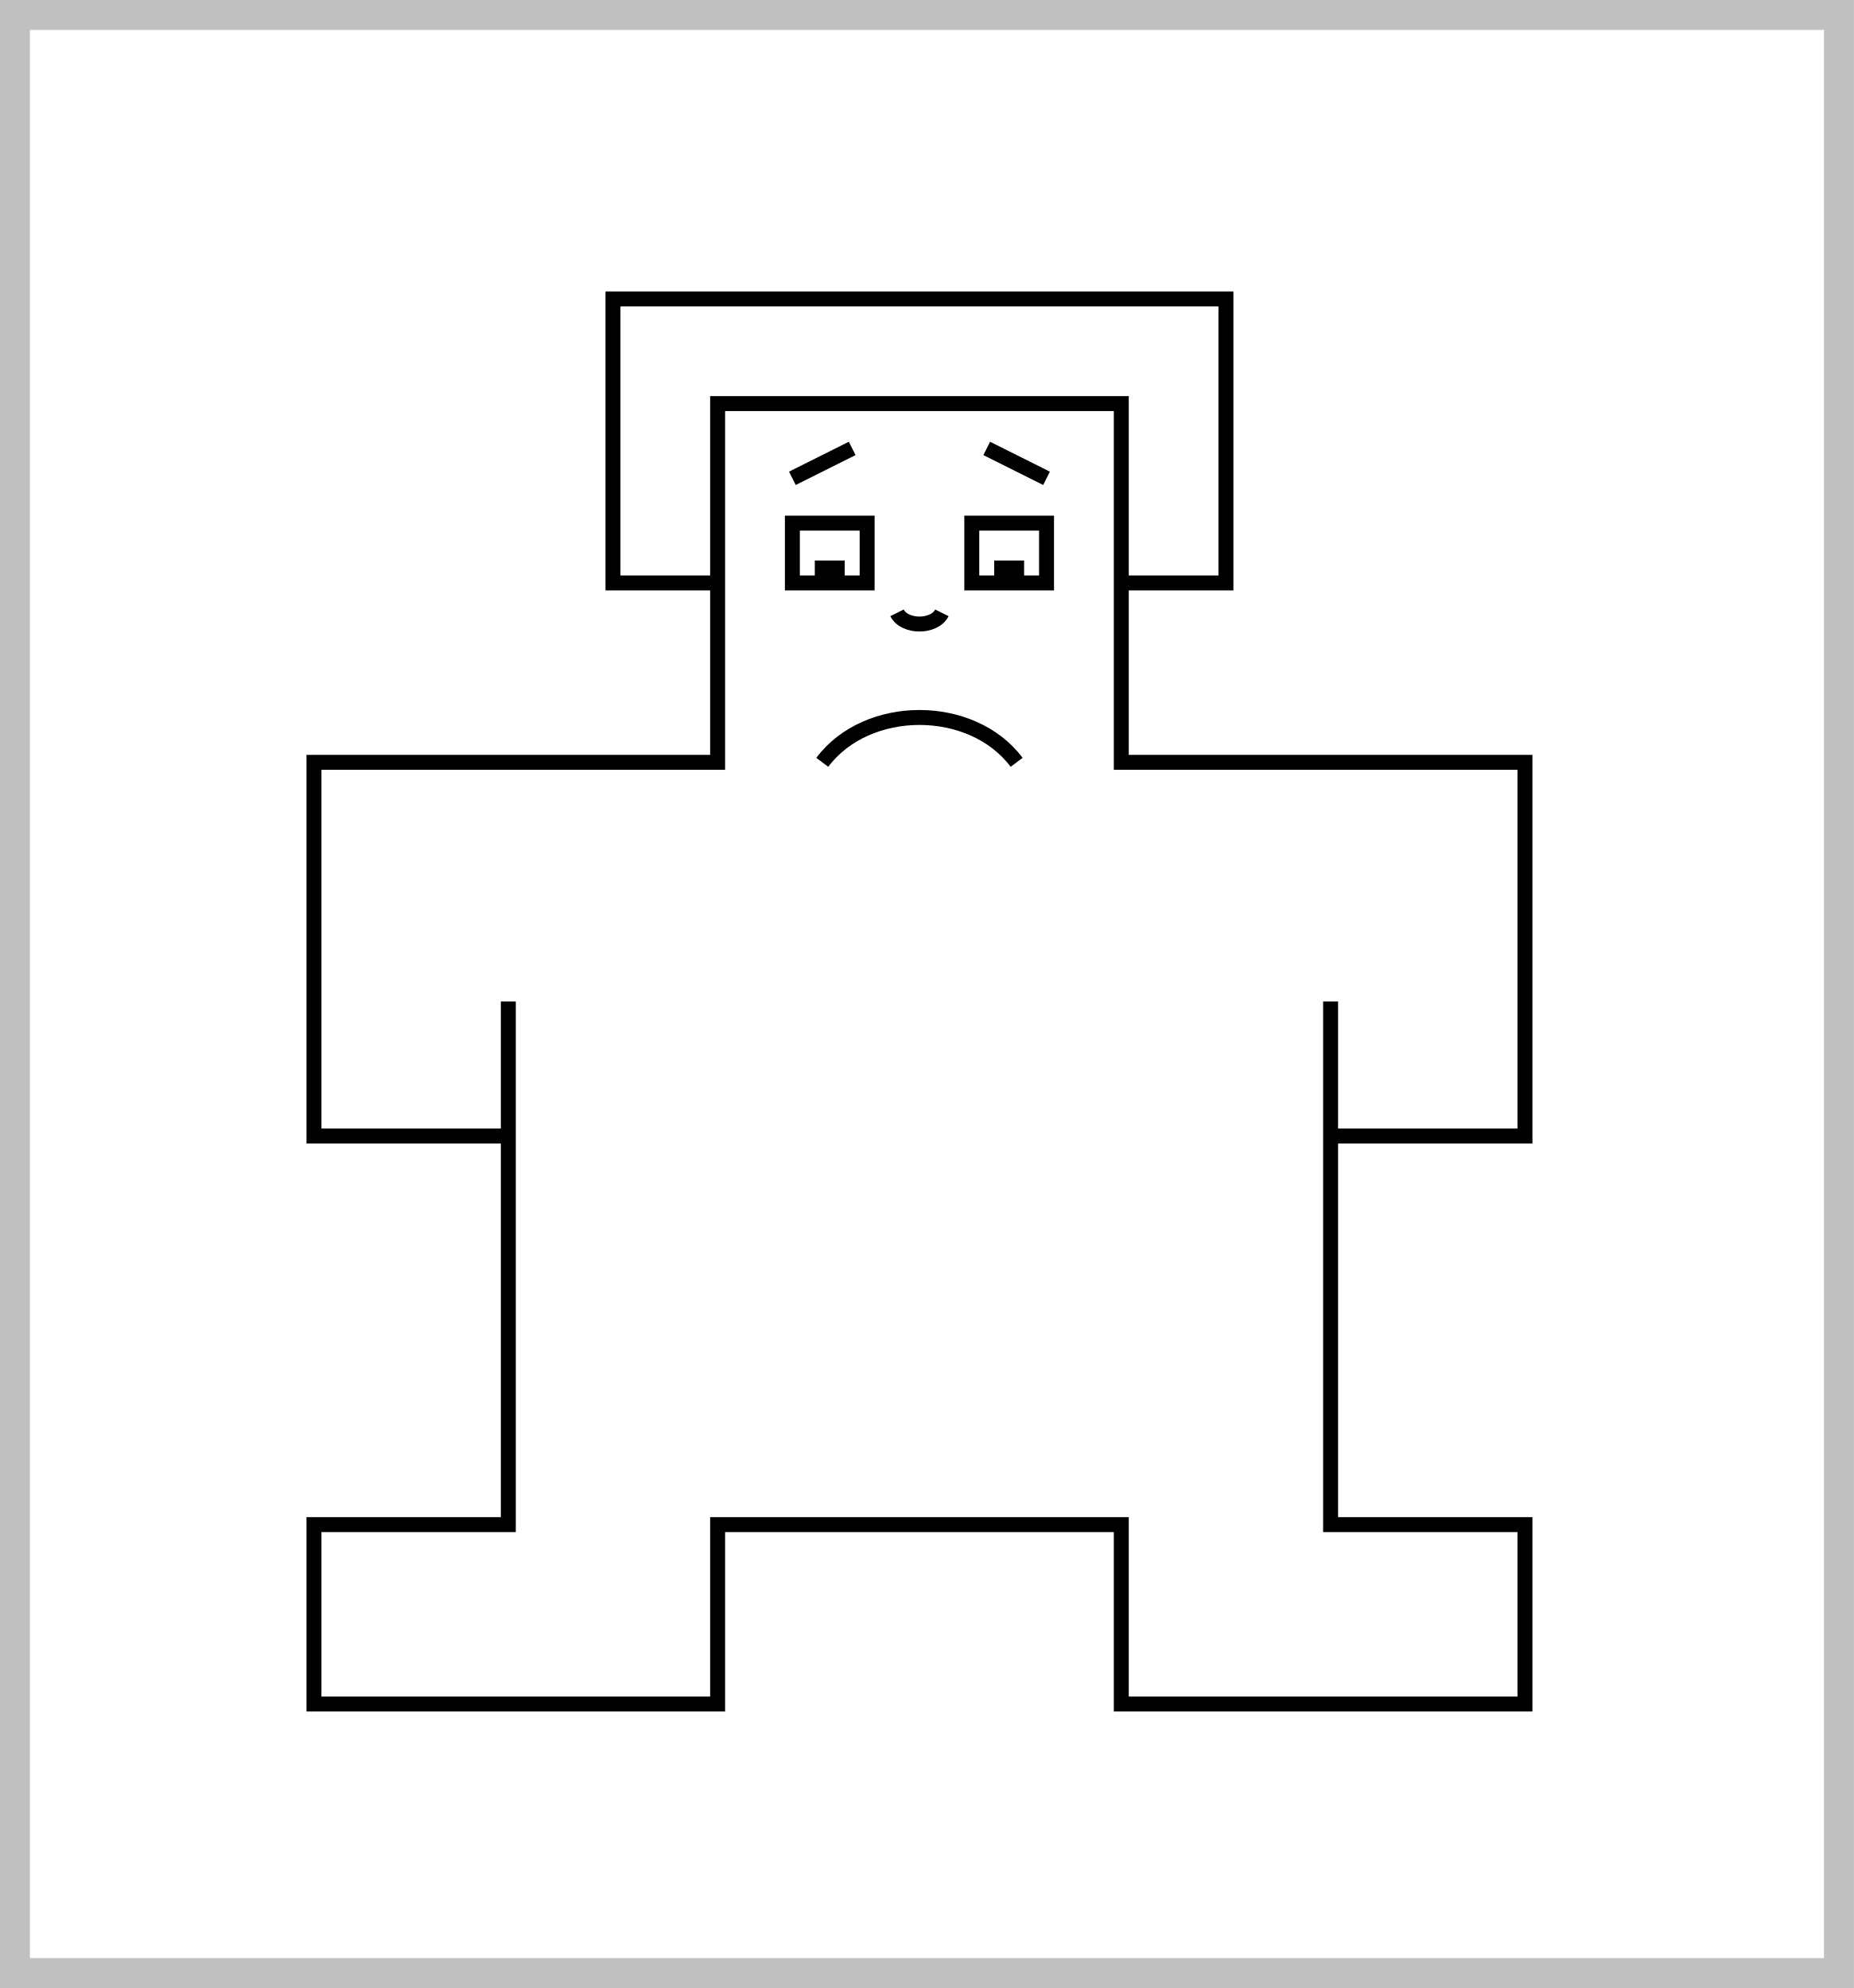
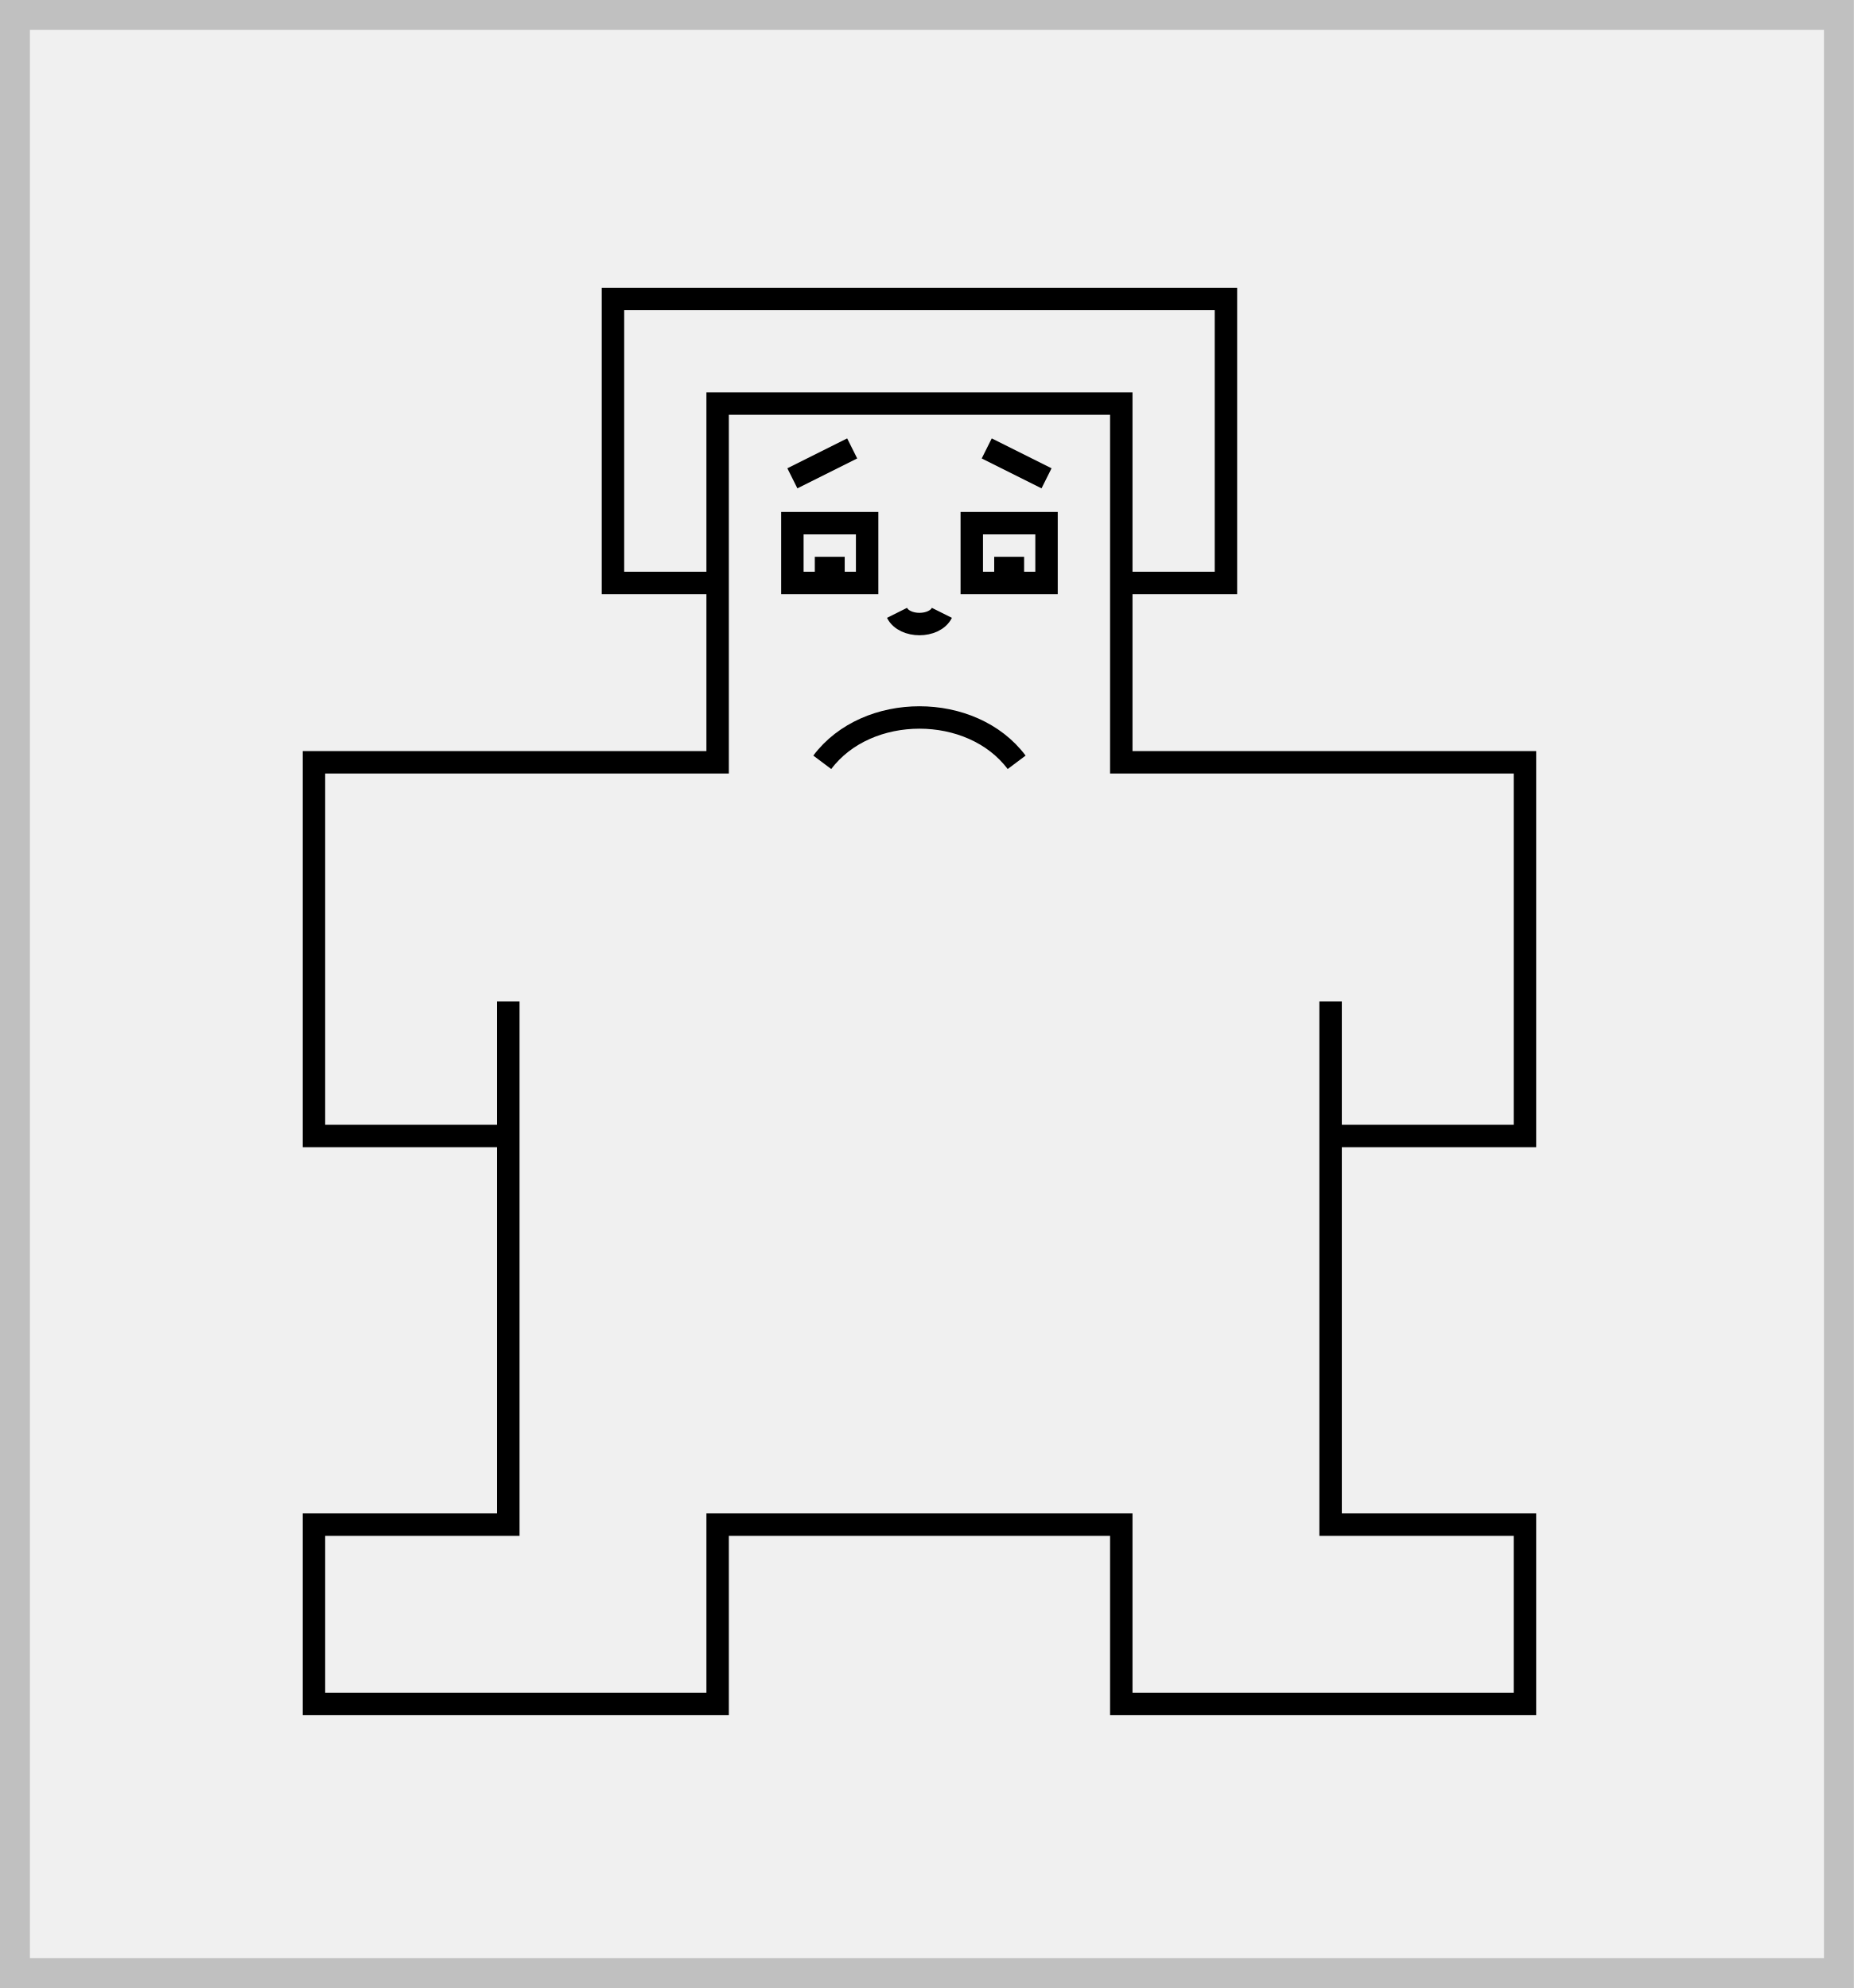
<svg xmlns="http://www.w3.org/2000/svg" width="124" height="133" viewBox="0 0 124 133" fill="none">
-   <rect x="1" y="1" width="122" height="131" fill="white" stroke="#C0C0C0" stroke-width="2" />
-   <path d="M48 39H41V20H82V39H75M75 39V27H48V51H21V76H34V67V102H21V114H48V102H75V114H102V102H89V76M75 39V51H102V76H89M89 67V76M53 32L57 30M66 30L70 32M55 51C58 47 65 47 68 51M60 41C60.5 42 62.5 42 63 41M54.5 38H56.5M66.5 38H68.5M53 35V39H58V37V35H53ZM65 35H70V39H65V35Z" stroke="black" />
+   <rect x="1" y="1" width="122" height="131" fill="none" stroke="#C0C0C0" stroke-width="2" />
+   <path stroke-width="1.5" d="M48 39H41V20H82V39H75M75 39V27H48V51H21V76H34V67V102H21V114H48V102H75V114H102V102H89V76M75 39V51H102V76H89M89 67V76M53 32L57 30M66 30L70 32M55 51C58 47 65 47 68 51M60 41C60.5 42 62.5 42 63 41M54.5 38H56.5M66.5 38H68.5M53 35V39H58V37V35H53ZM65 35H70V39H65V35Z" stroke="currentColor" />
</svg>
